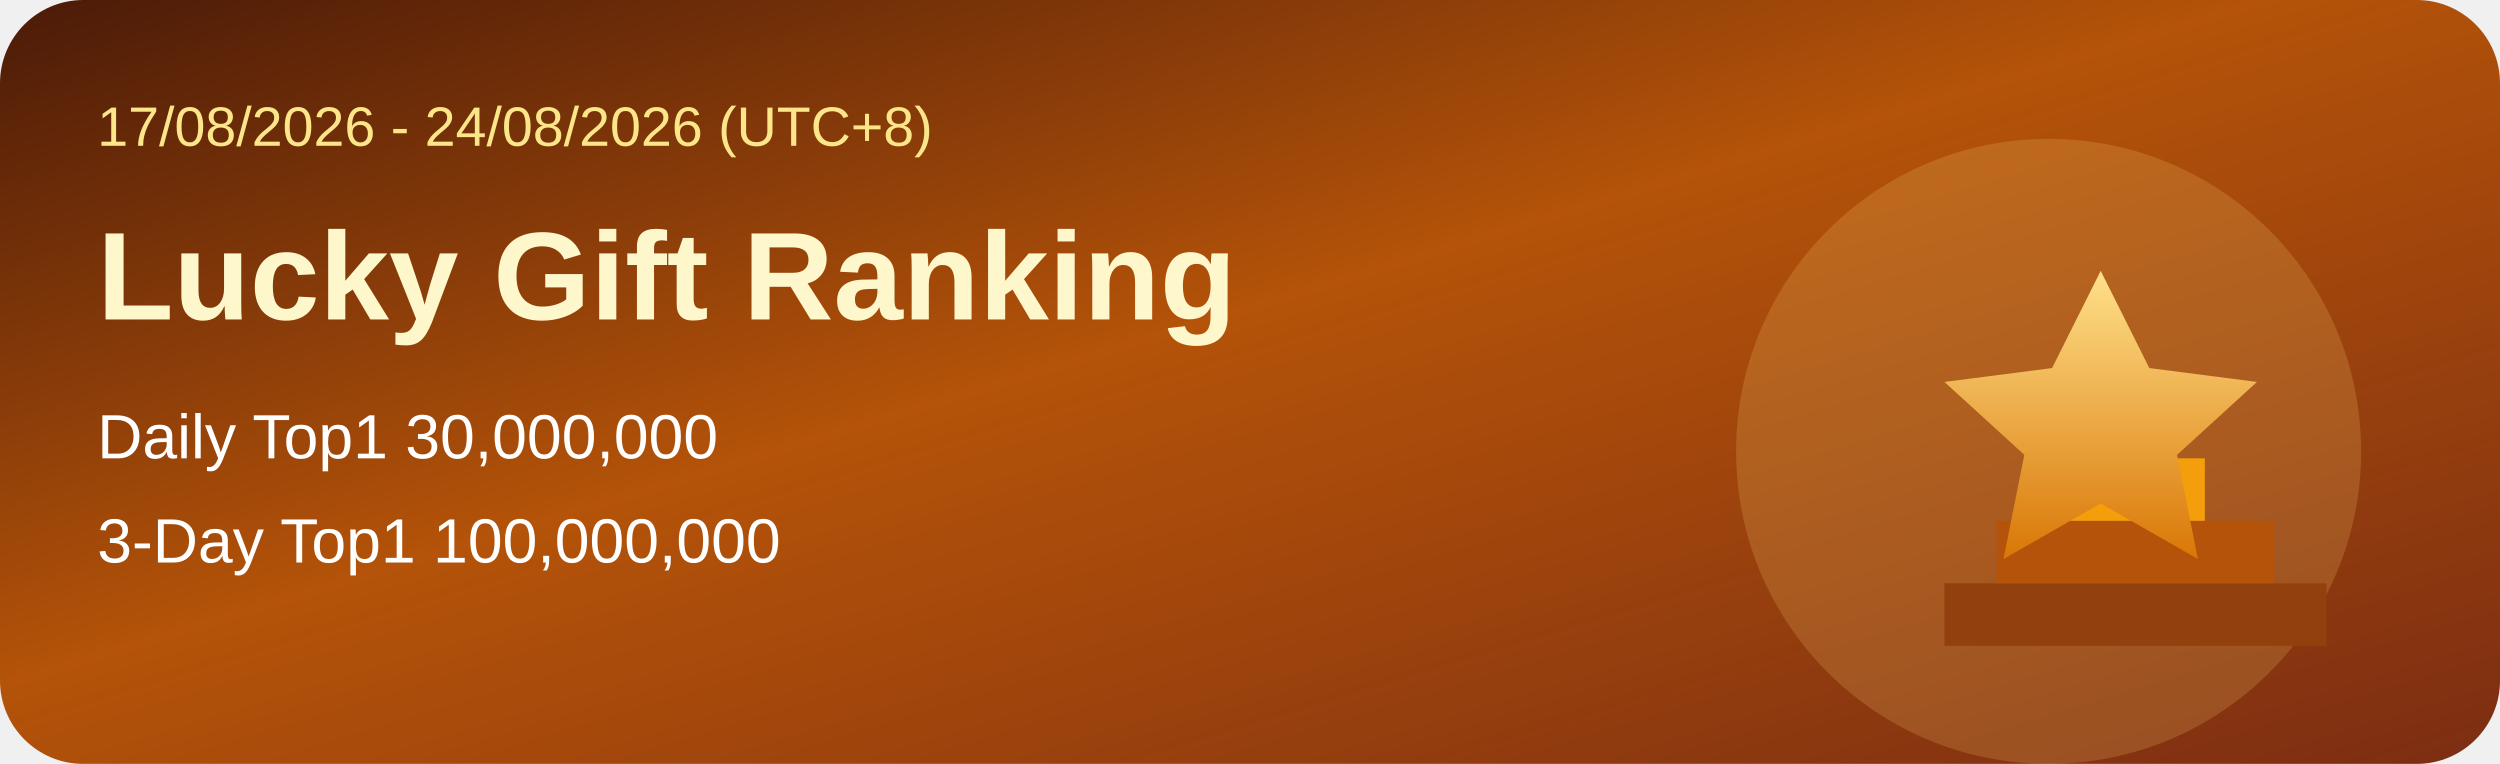
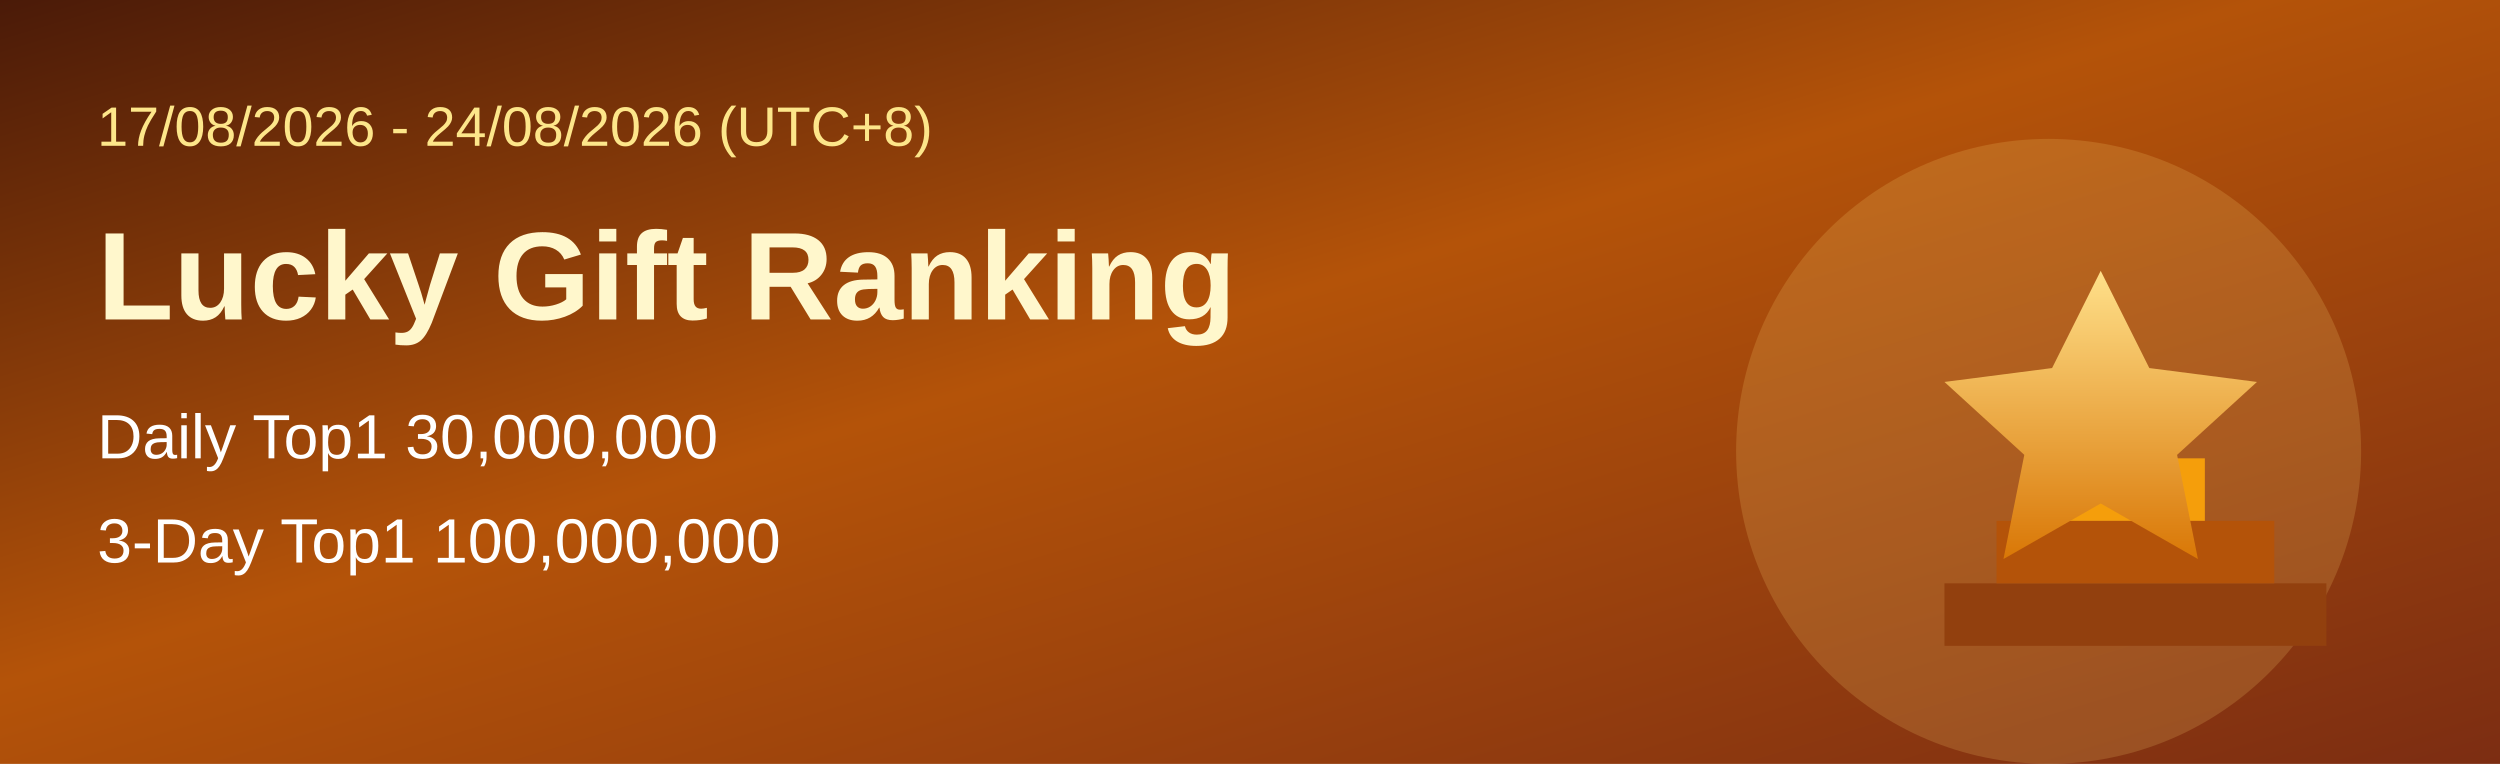
<svg xmlns="http://www.w3.org/2000/svg" width="720" height="220" viewBox="0 0 720 220">
  <defs>
    <linearGradient id="bg" x1="0" y1="0" x2="1" y2="1">
      <stop offset="0" stop-color="#4a1a08" />
      <stop offset="0.45" stop-color="#b45309" />
      <stop offset="1" stop-color="#7c2d12" />
    </linearGradient>
    <linearGradient id="gold" x1="0" y1="0" x2="0" y2="1">
      <stop offset="0" stop-color="#ffe08a" />
      <stop offset="1" stop-color="#d97706" />
    </linearGradient>
  </defs>
-   <rect width="720" height="220" rx="24" fill="url(#bg)" />
+   <rect width="720" height="220" fill="url(#bg)" />
  <circle cx="590" cy="130" r="90" fill="#ffdc78" fill-opacity="0.18" />
  <text x="28" y="42" fill="#fde68a" font-size="16" font-family="Arial,sans-serif">17/08/2026 - 24/08/2026 (UTC+8)</text>
  <text x="28" y="92" fill="#fff7cc" font-size="36" font-weight="800" font-family="Arial,sans-serif">Lucky Gift Ranking</text>
  <text x="28" y="132" fill="#ffffff" font-size="18" font-family="Arial,sans-serif">Daily Top1  30,000,000</text>
  <text x="28" y="162" fill="#ffffff" font-size="18" font-family="Arial,sans-serif">3-Day Top1  100,000,000</text>
  <path d="M560 168h110v18h-110z" fill="#92400e" />
  <path d="M575 150h80v18h-80z" fill="#b45309" />
  <path d="M595 132h40v18h-40z" fill="#f59e0b" />
  <path d="M605 78l14 28 31 4-23 21 6 30-28-16-28 16 6-30-23-21 31-4z" fill="url(#gold)" />
</svg>
